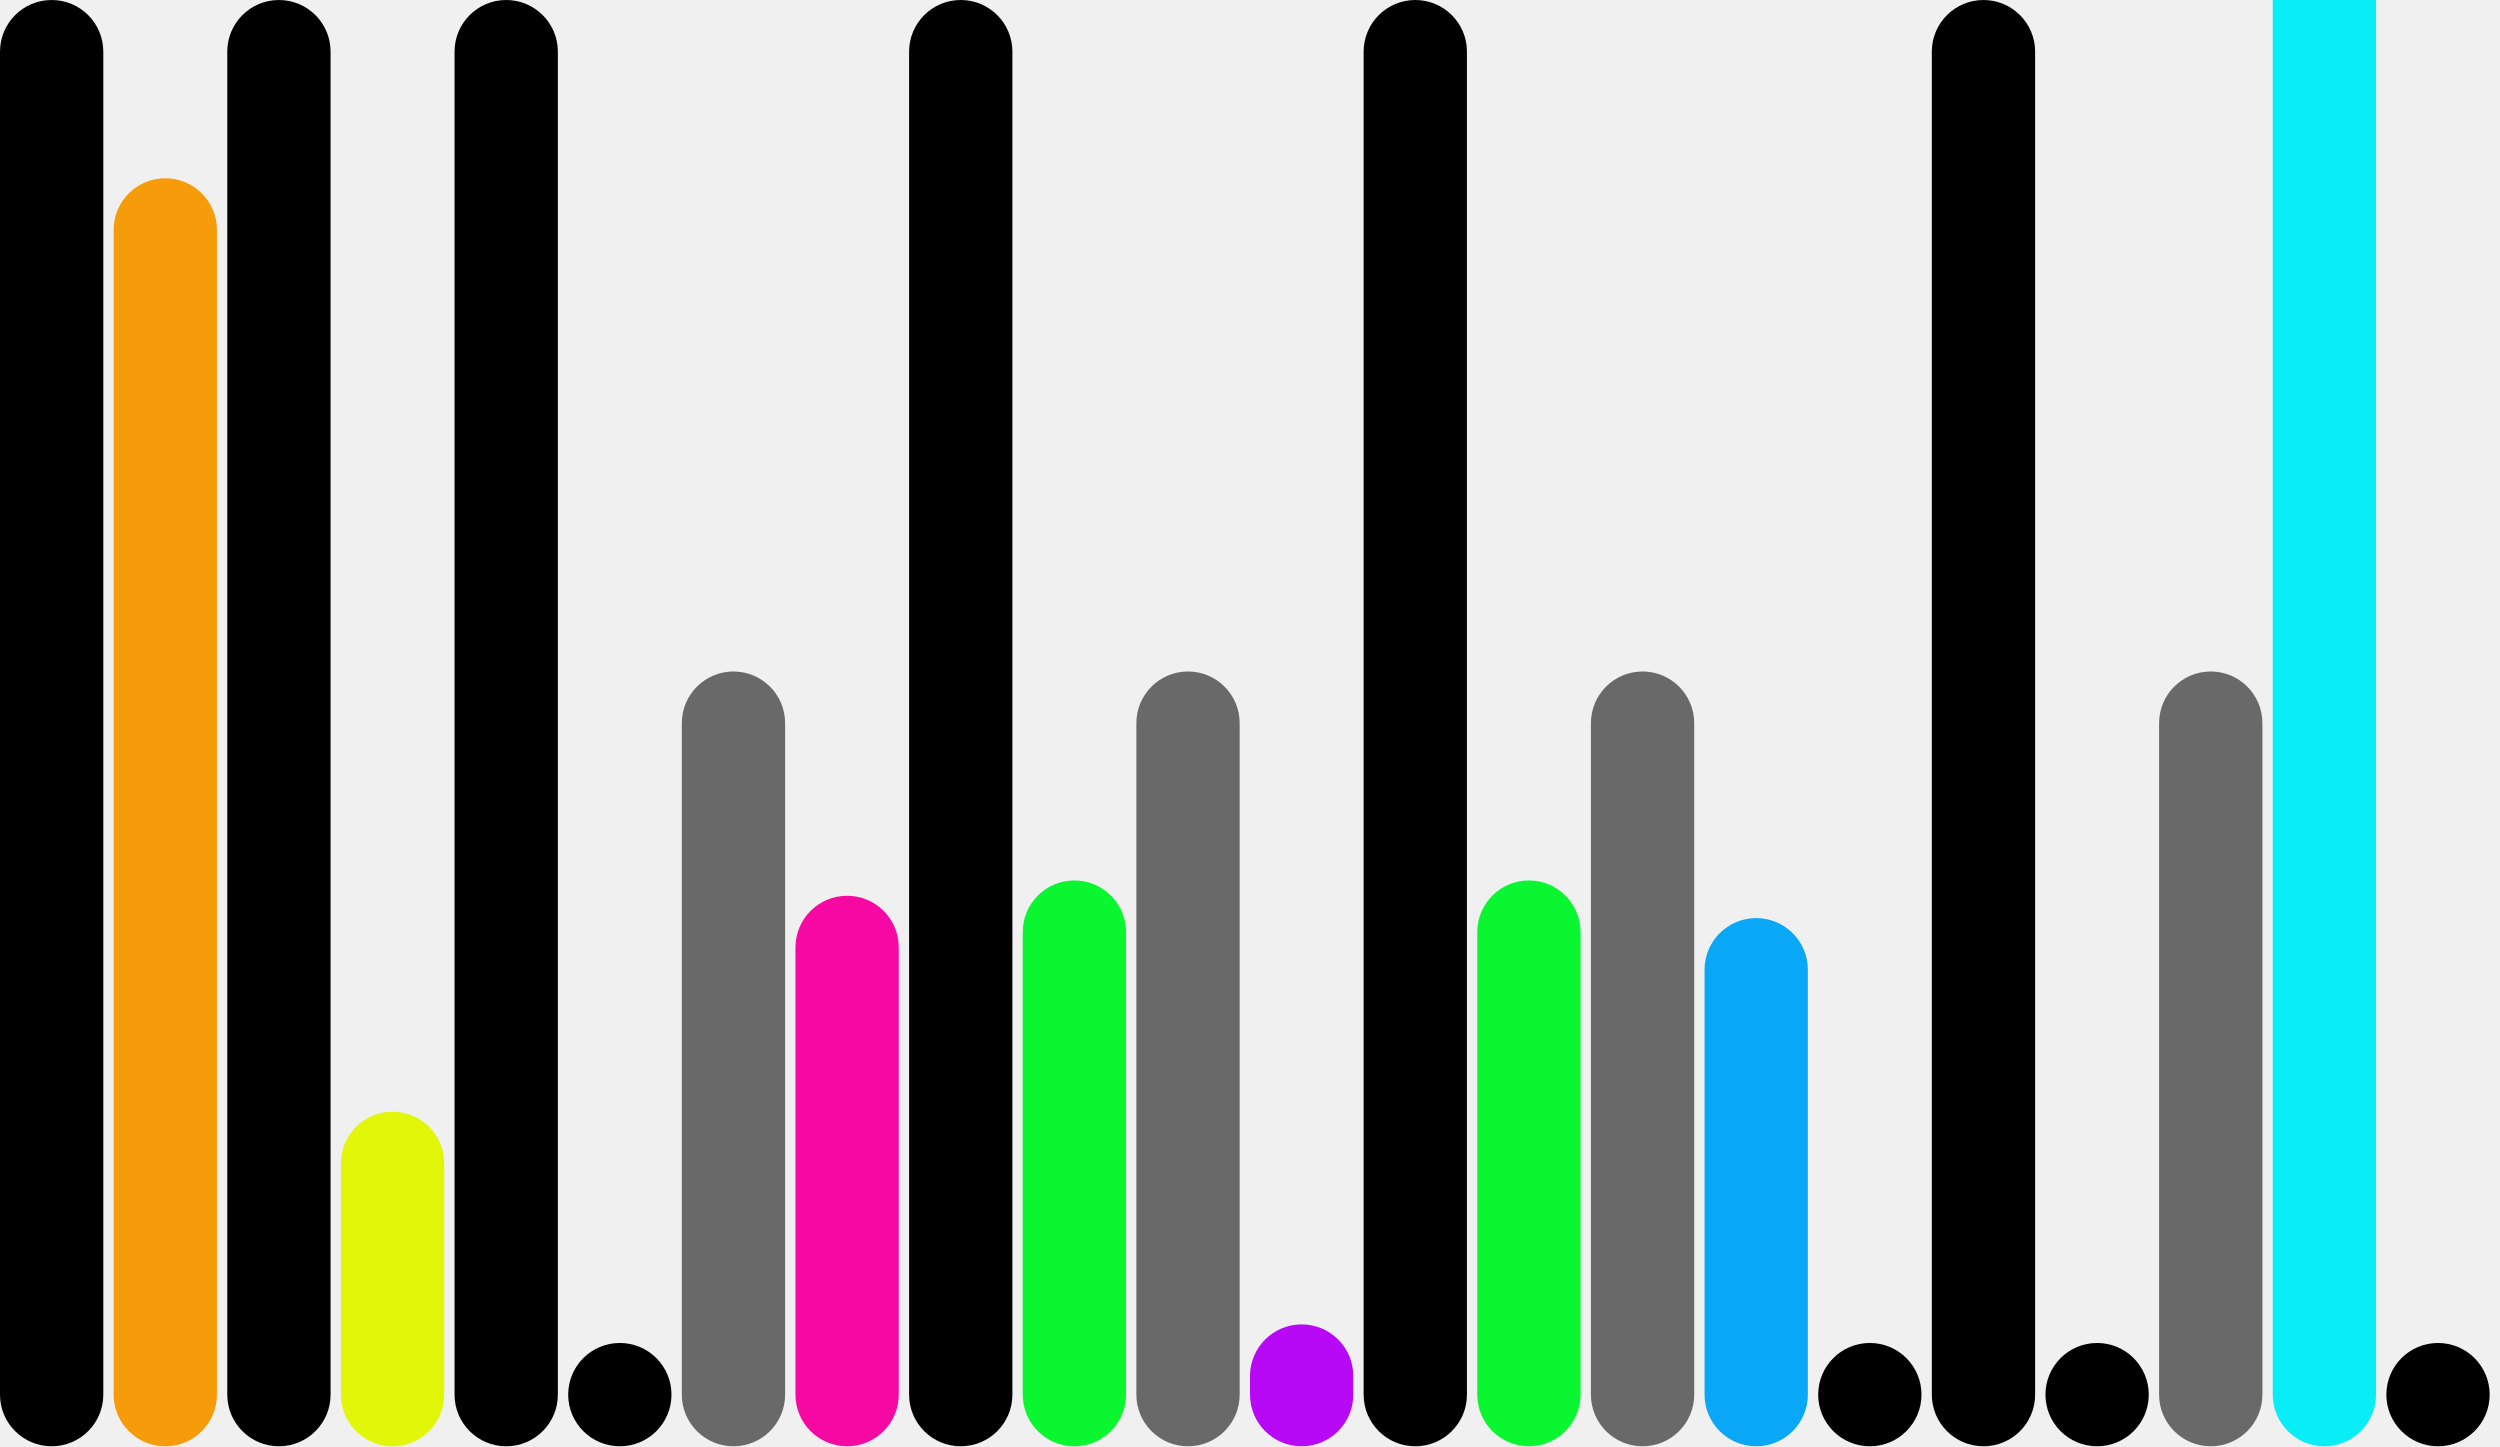
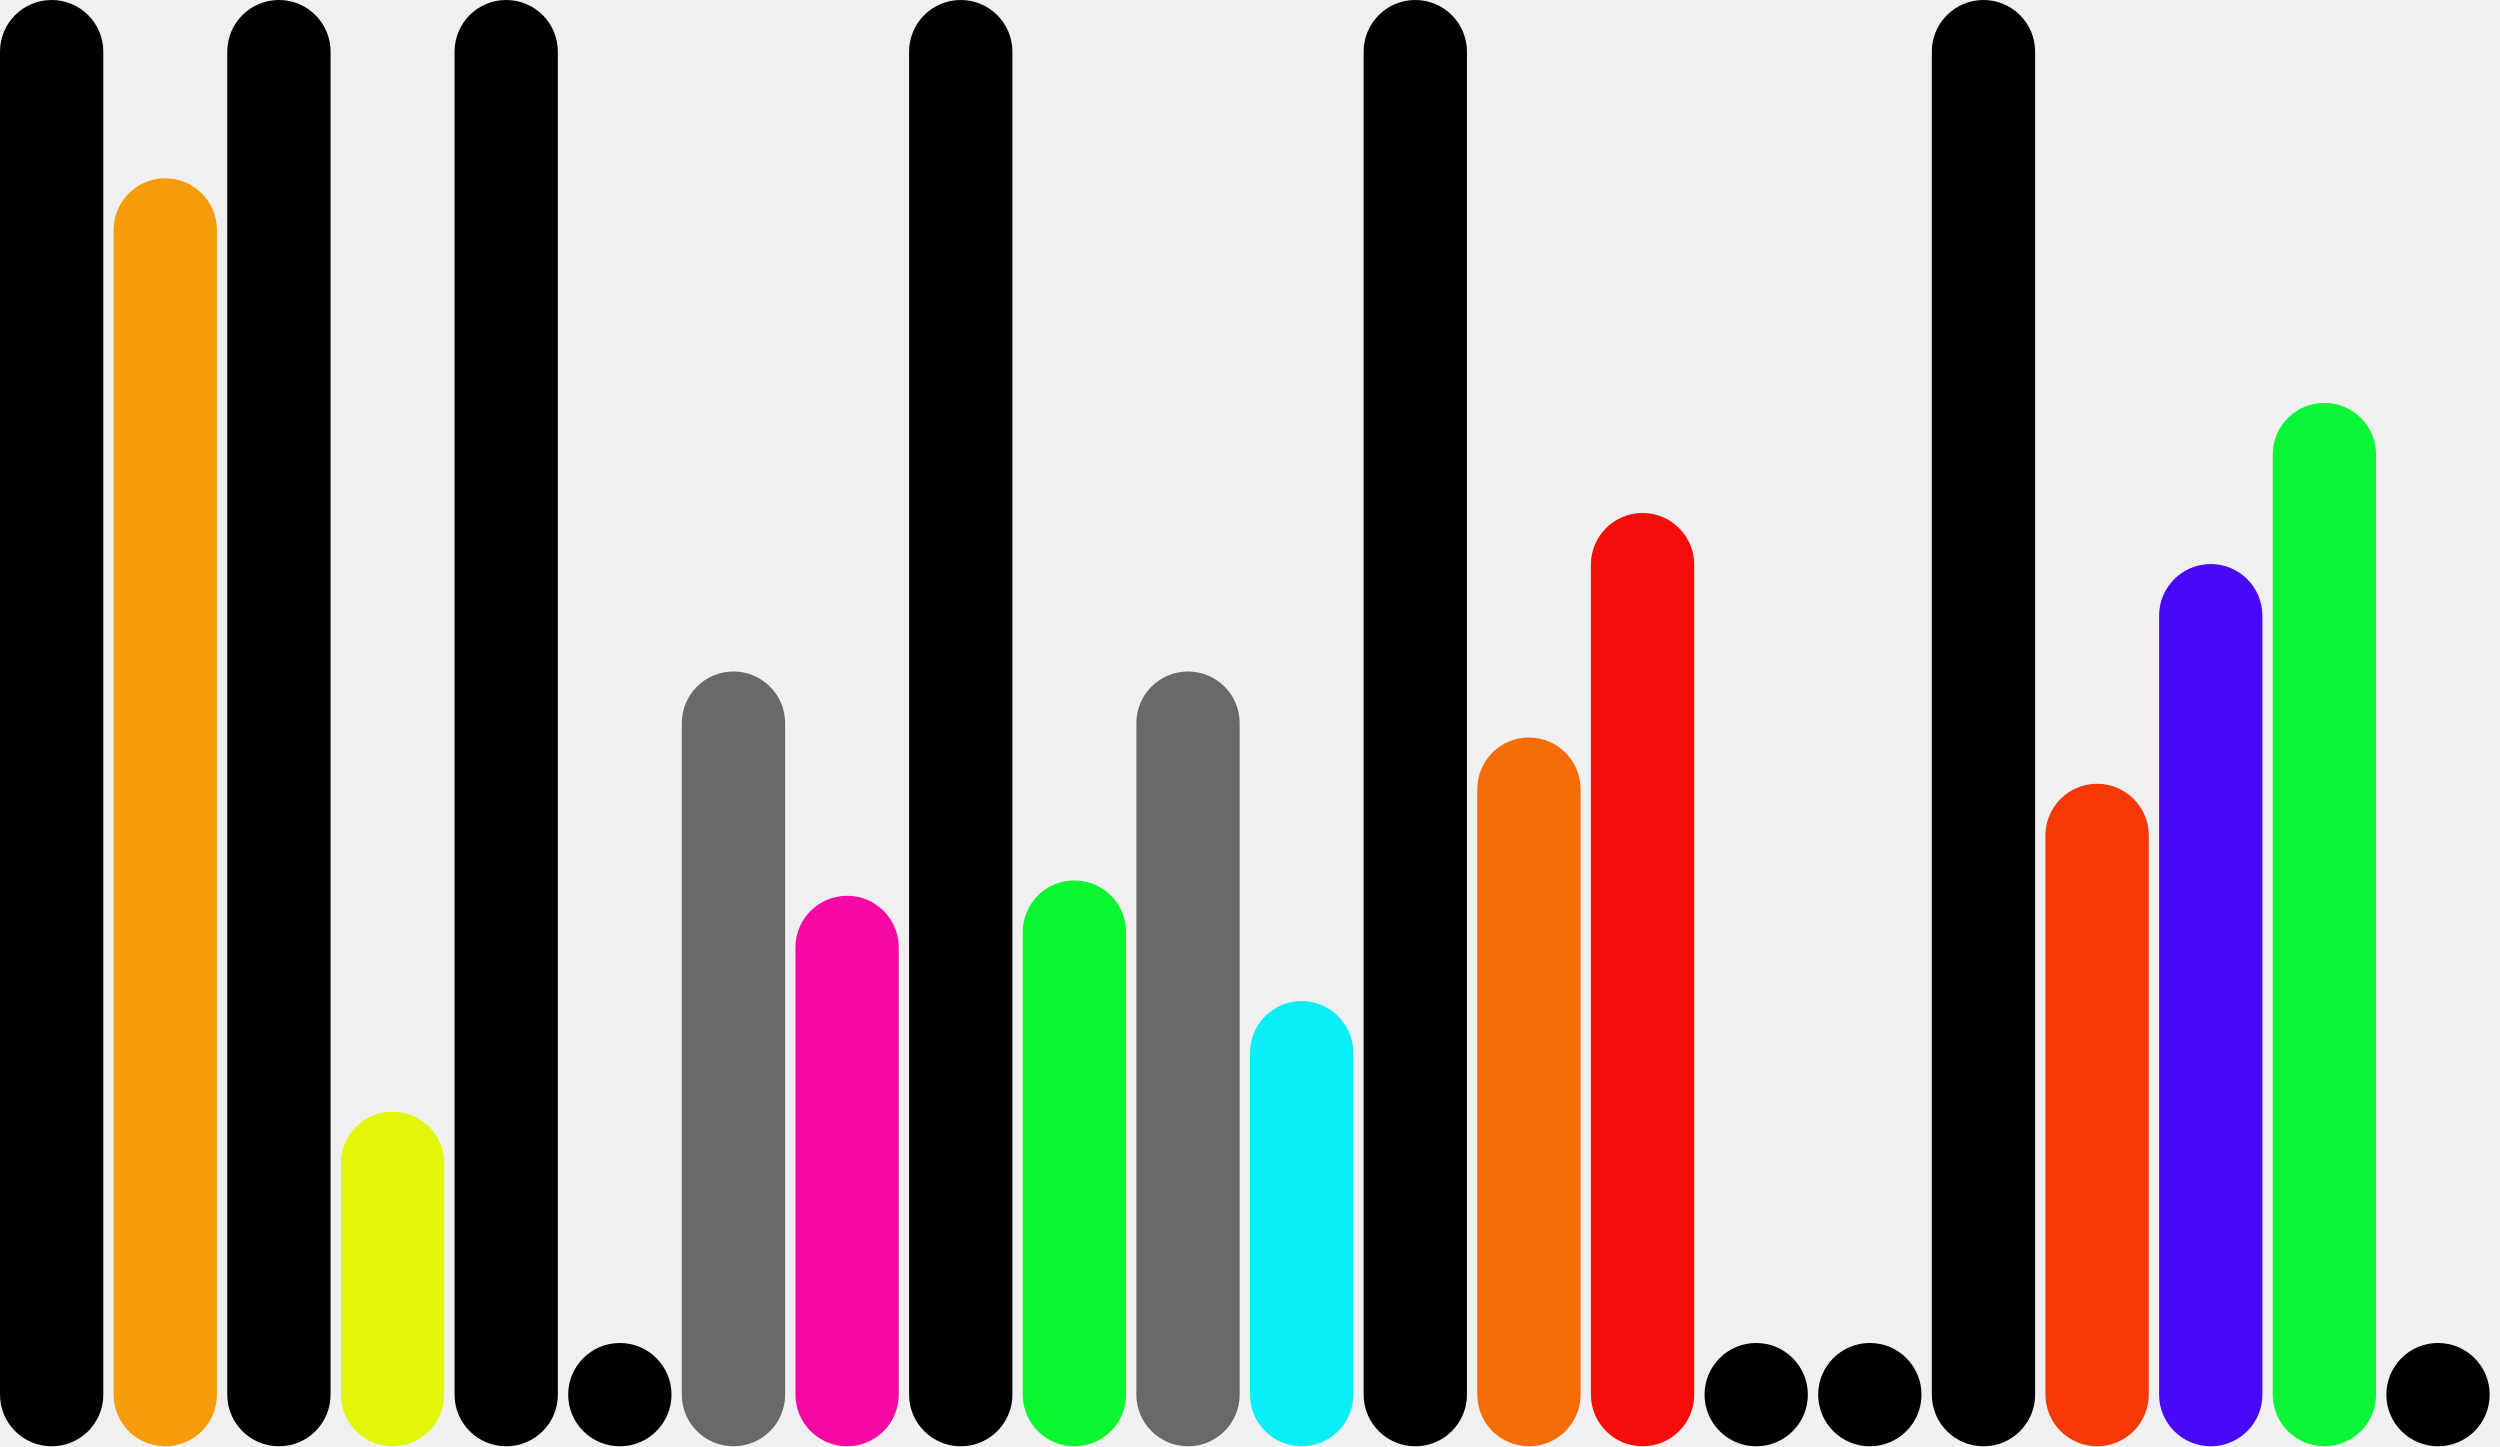
<svg xmlns="http://www.w3.org/2000/svg" version="1.1" baseProfile="full" width="242" height="140">
  <rect x="0" y="0" width=";242" height="140" style="fill:white;" />
  <rect x="0" y="0" rx="5" ry="5" width="10" height="140" style="fill:black" />
  <rect x="11" y="17.256" rx="5" ry="5" width="10" height="122.744" style="fill:hsl(37,93%,50%)" />
  <rect x="22" y="0" rx="5" ry="5" width="10" height="140" style="fill:black" />
  <rect x="33" y="107.613" rx="5" ry="5" width="10" height="32.387" style="fill:hsl(65,93%,50%)" />
  <rect x="44" y="0" rx="5" ry="5" width="10" height="140" style="fill:black" />
  <rect x="55" y="130" rx="5" ry="5" width="10" height="10" style="fill:black" />
  <rect x="66" y="65" rx="5" ry="5" width="10" height="75" style="fill:dimgray" />
  <rect x="77" y="86.71" rx="5" ry="5" width="10" height="53.29" style="fill:hsl(321,93%,50%)" />
  <rect x="88" y="0" rx="5" ry="5" width="10" height="140" style="fill:black" />
  <rect x="99" y="85.226" rx="5" ry="5" width="10" height="54.774" style="fill:hsl(130,93%,50%)" />
  <rect x="110" y="65" rx="5" ry="5" width="10" height="75" style="fill:dimgray" />
-   <rect x="121" y="128.201" rx="5" ry="5" width="10" height="11.799" style="fill:hsl(284,93%,50%)" />
+   <rect x="121" y="96.904" rx="5" ry="5" width="10" height="43.096" style="fill:hsl(182,93%,50%)" />
  <rect x="132" y="0" rx="5" ry="5" width="10" height="140" style="fill:black" />
-   <rect x="143" y="85.226" rx="5" ry="5" width="10" height="54.774" style="fill:hsl(130,93%,50%)" />
-   <rect x="154" y="65" rx="5" ry="5" width="10" height="75" style="fill:dimgray" />
-   <rect x="165" y="88.871" rx="5" ry="5" width="10" height="51.129" style="fill:hsl(200,93%,50%)" />
+   <rect x="143" y="71.389" rx="5" ry="5" width="10" height="68.611" style="fill:hsl(25,93%,50%)" />
+   <rect x="154" y="49.656" rx="5" ry="5" width="10" height="90.344" style="fill:hsl(1,93%,50%)" />
+   <rect x="165" y="130" rx="5" ry="5" width="10" height="10" style="fill:black" />
  <rect x="176" y="130" rx="5" ry="5" width="10" height="10" style="fill:black" />
  <rect x="187" y="0" rx="5" ry="5" width="10" height="140" style="fill:black" />
-   <rect x="198" y="130" rx="5" ry="5" width="10" height="10" style="fill:black" />
-   <rect x="209" y="65" rx="5" ry="5" width="10" height="75" style="fill:dimgray" />
-   <rect x="220" y="-390" rx="5" ry="5" width="10" height="530" style="fill:hsl(182,93%,50%)" />
+   <rect x="198" y="75.867" rx="5" ry="5" width="10" height="64.133" style="fill:hsl(12,93%,50%)" />
+   <rect x="209" y="54.6" rx="5" ry="5" width="10" height="85.4" style="fill:hsl(256,93%,50%)" />
+   <rect x="220" y="39" rx="5" ry="5" width="10" height="101" style="fill:hsl(132,93%,50%)" />
  <rect x="231" y="130" rx="5" ry="5" width="10" height="10" style="fill:black" />
</svg>
